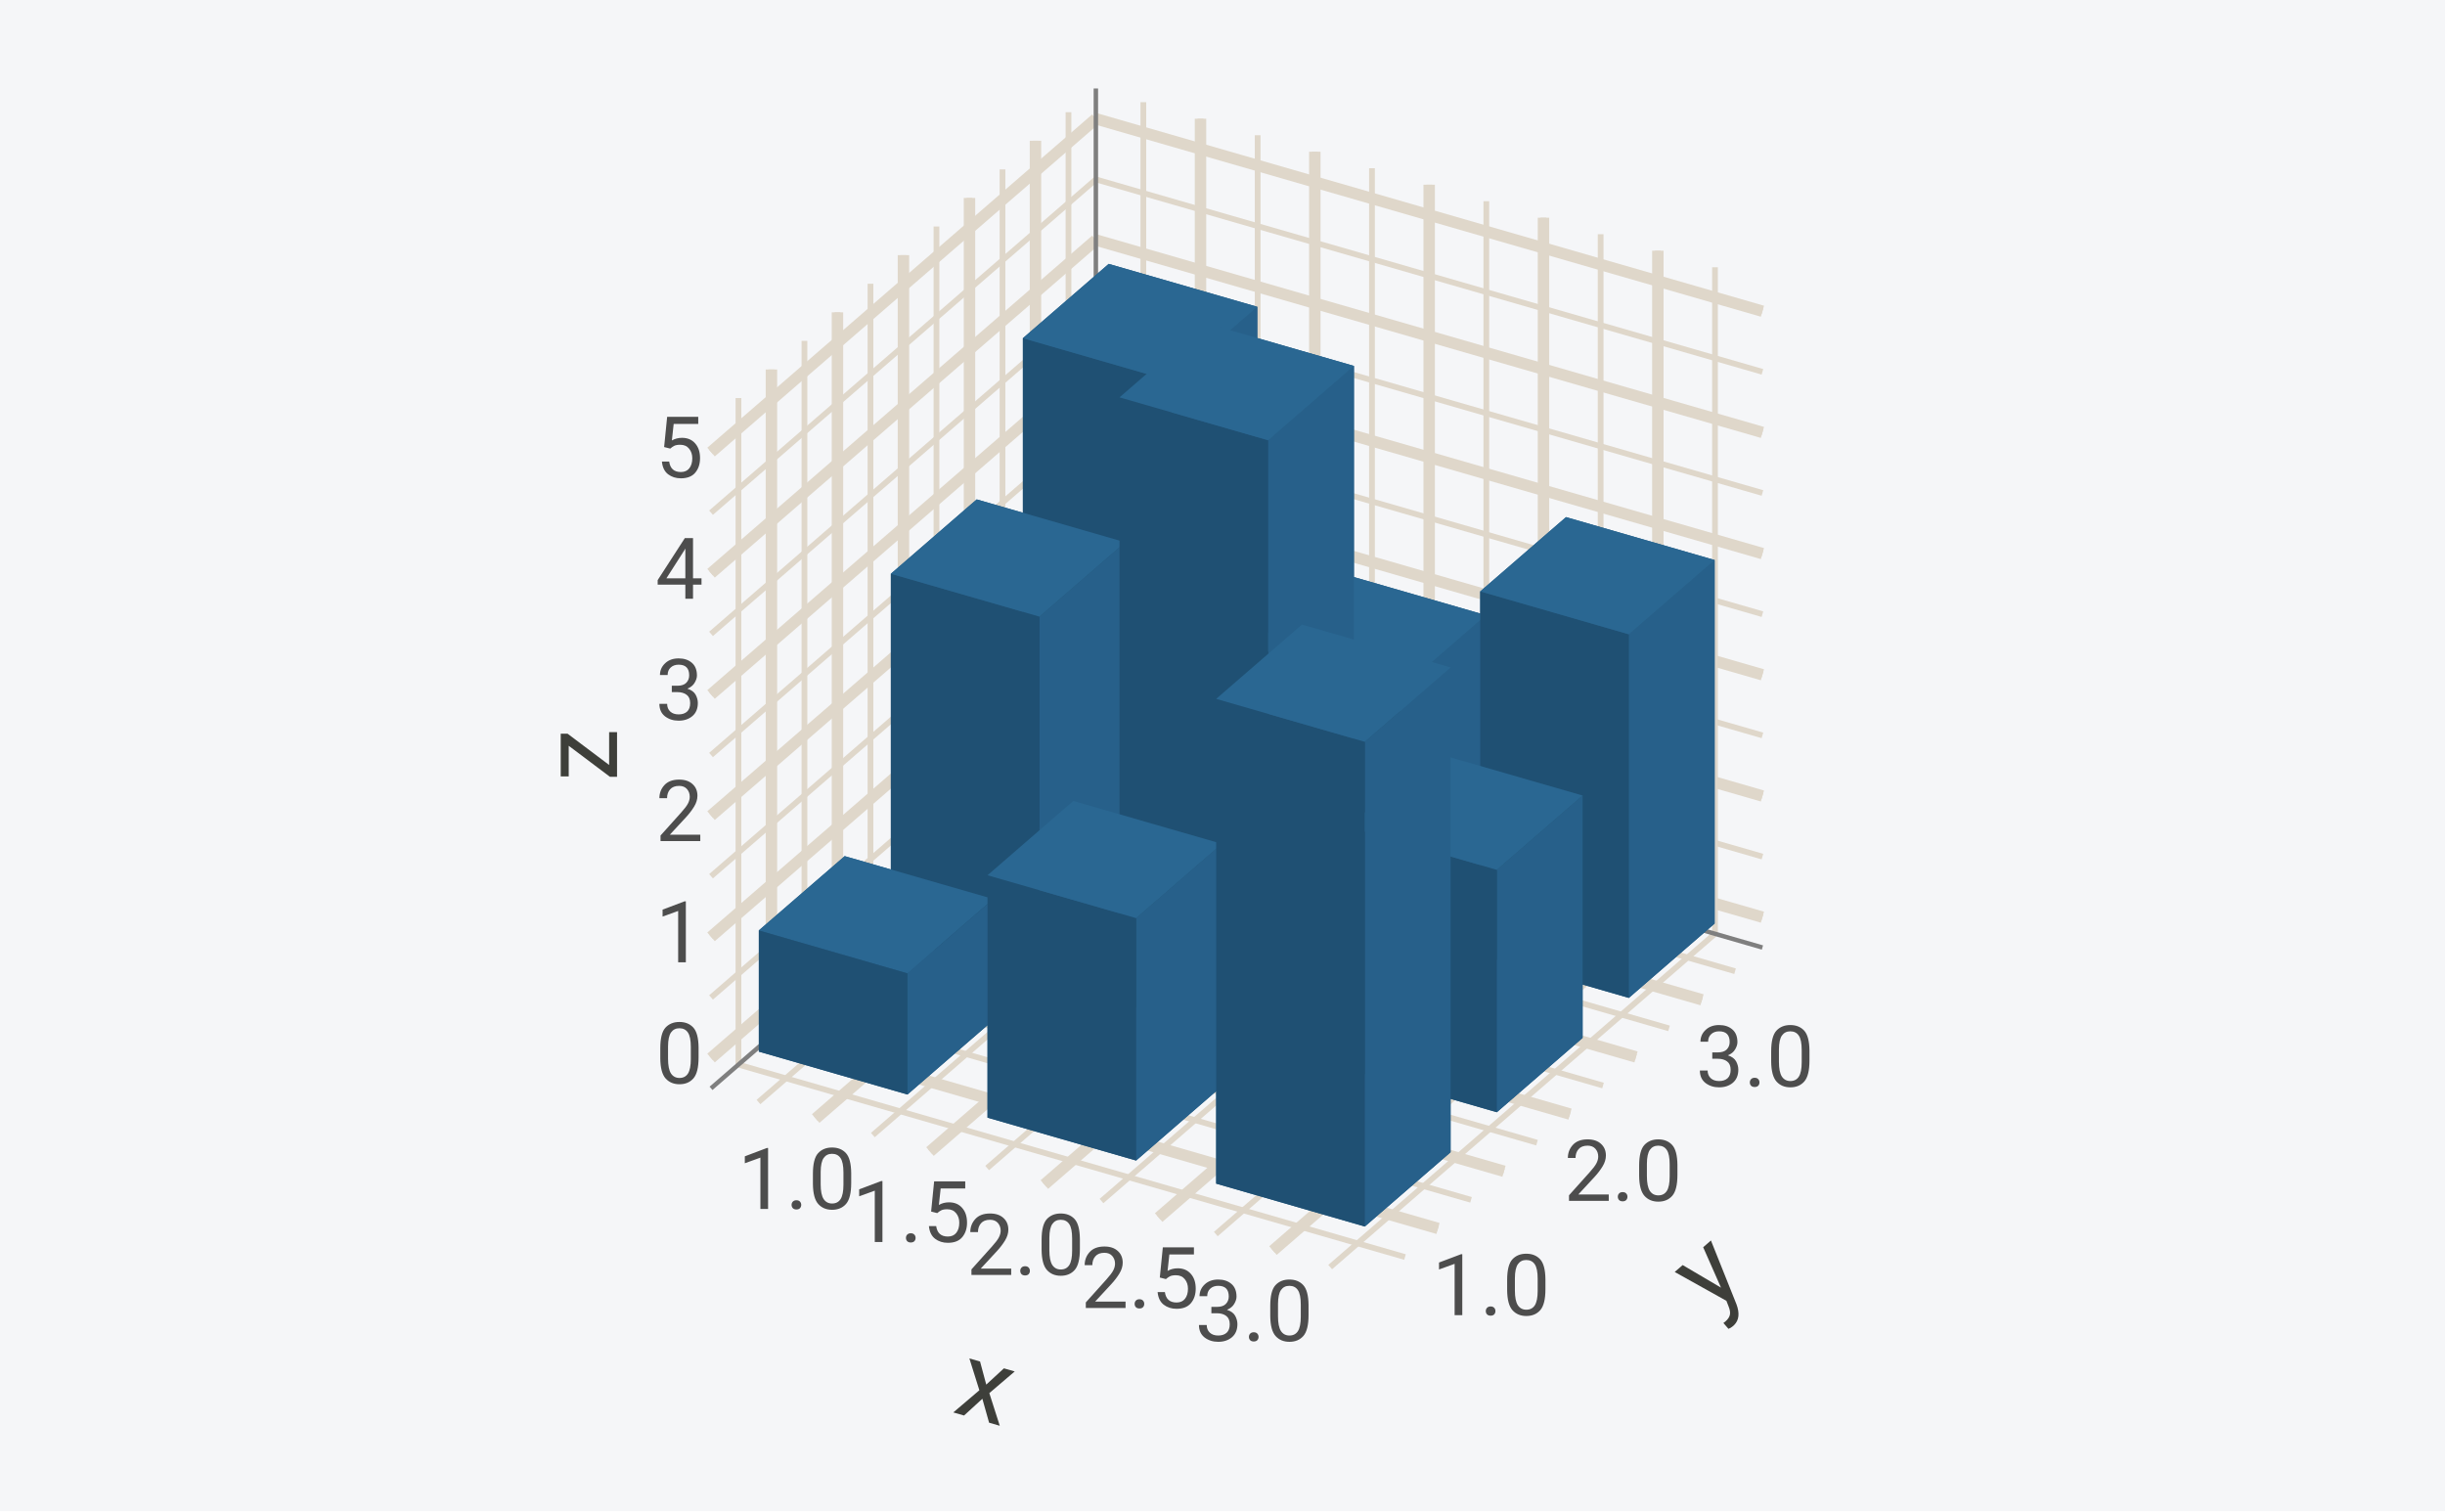
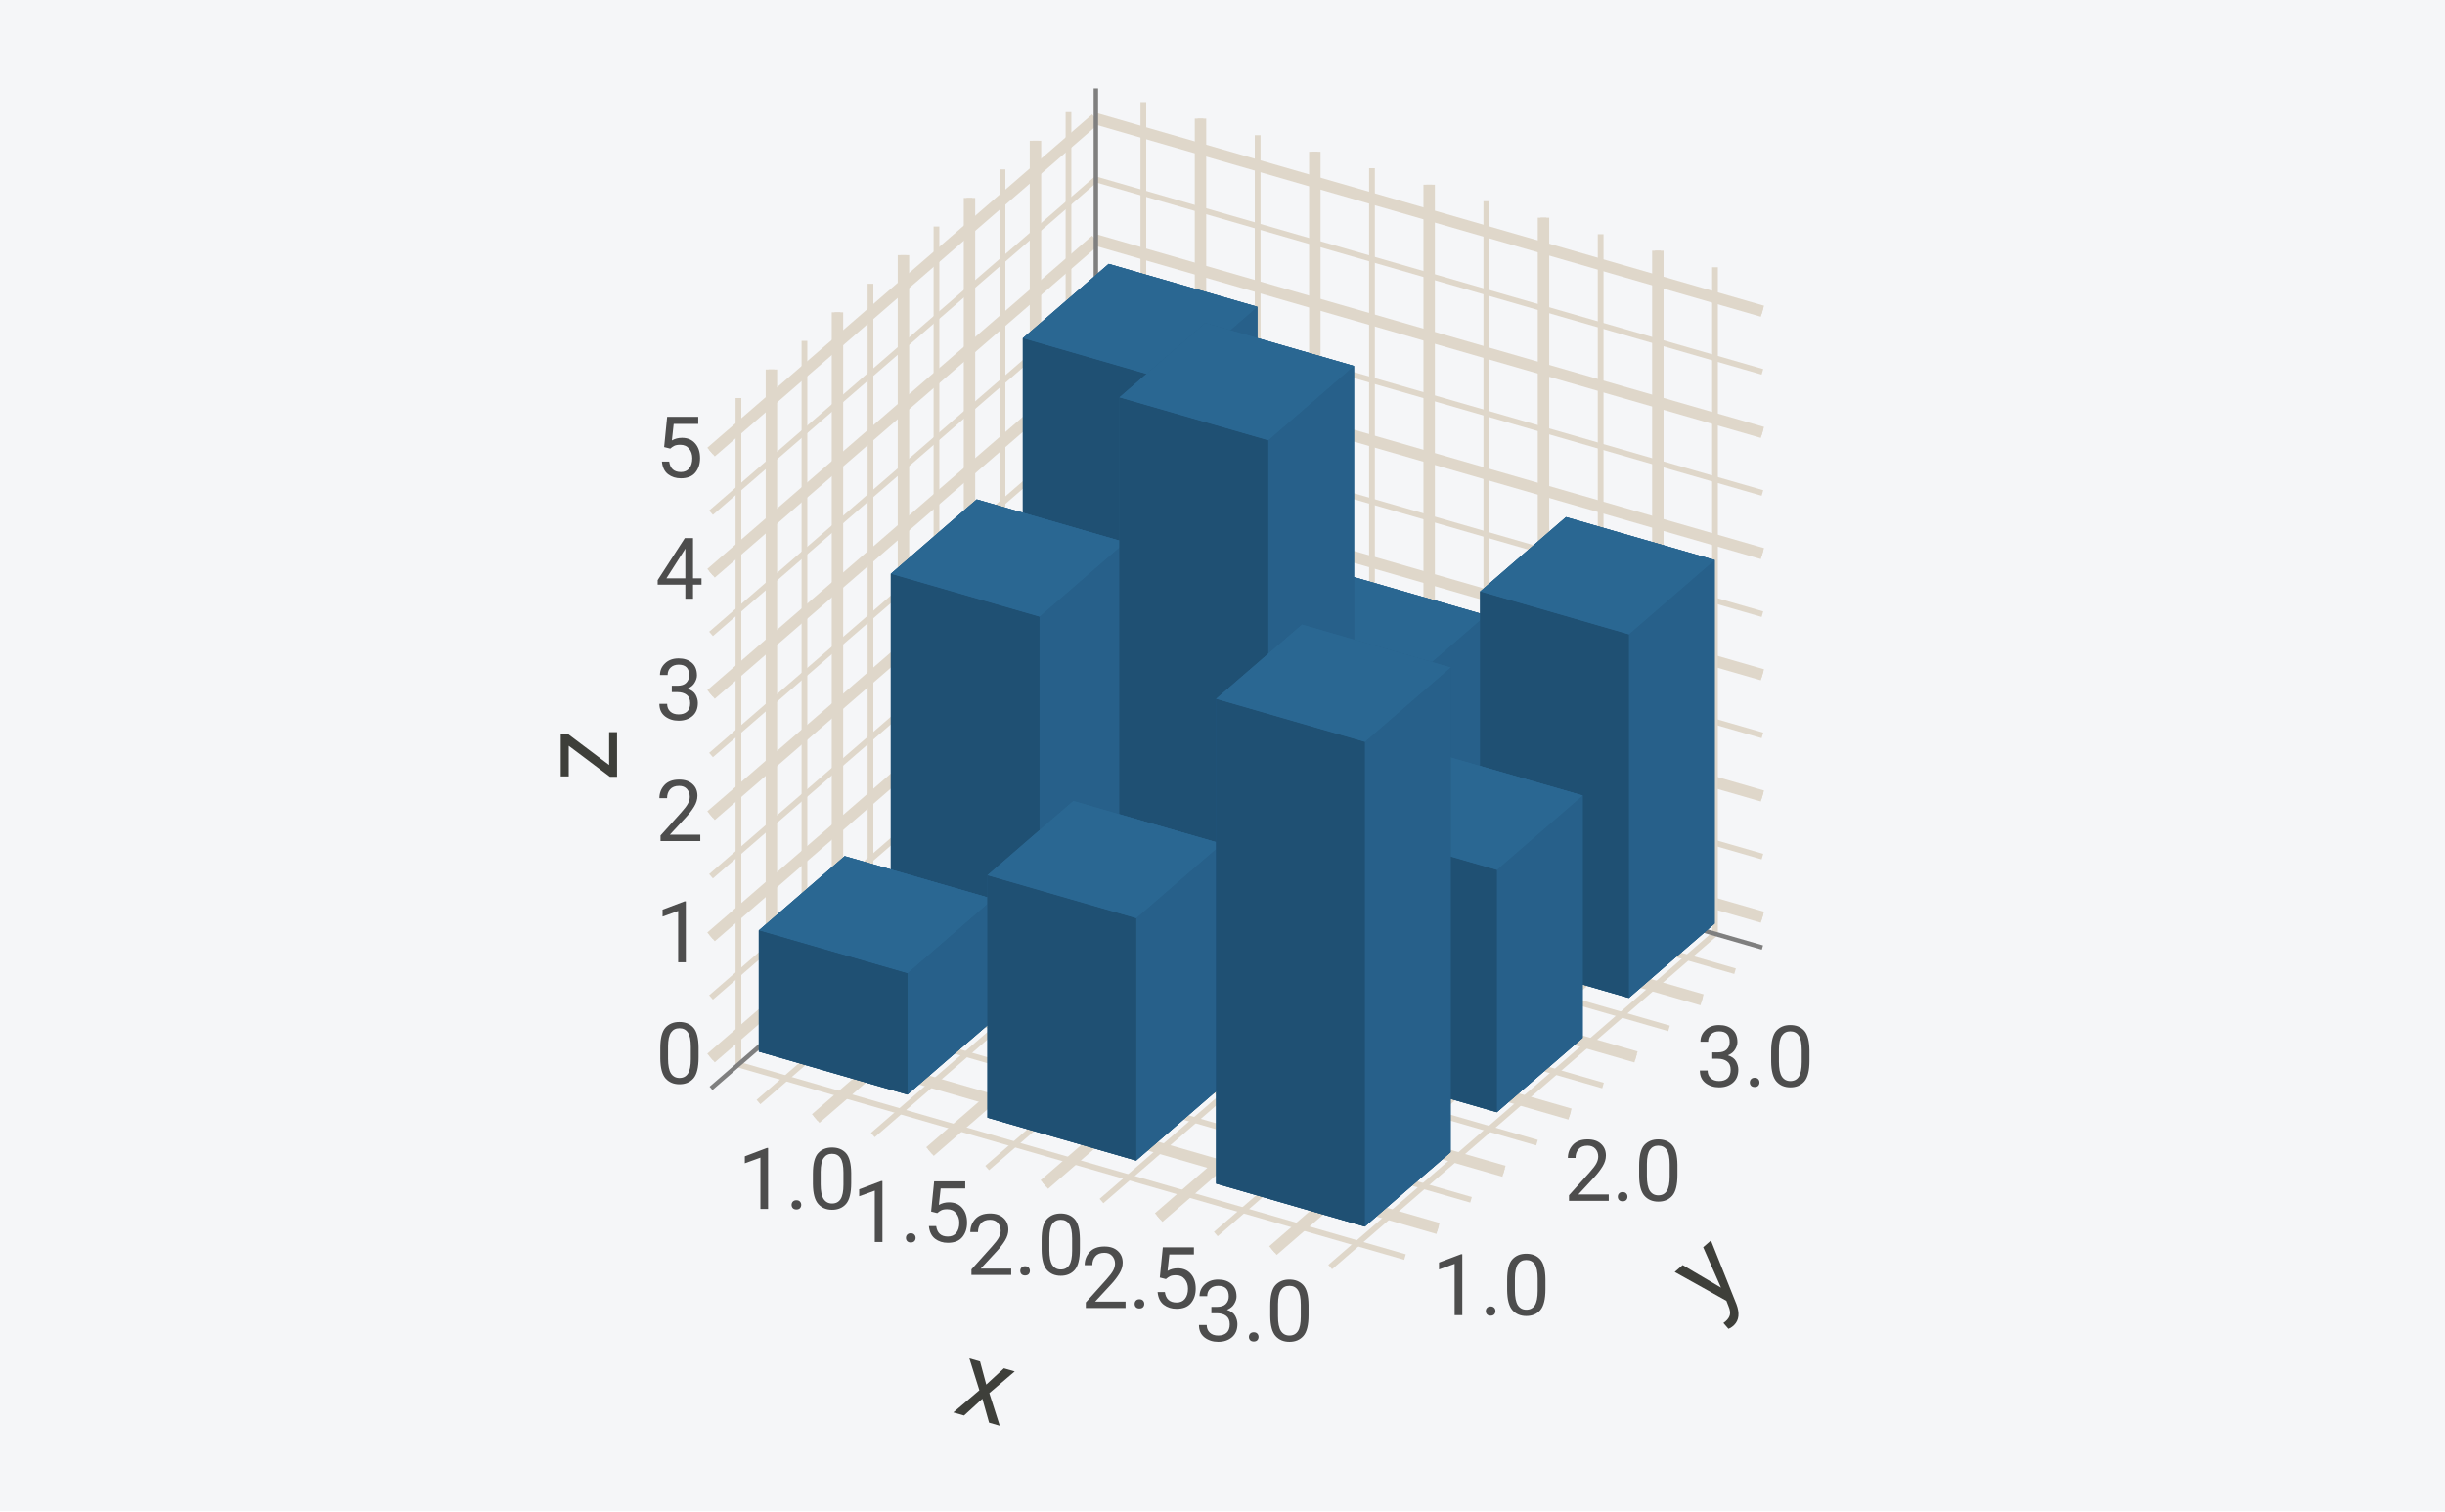
<svg xmlns="http://www.w3.org/2000/svg" width="468.00pt" height="289.25pt" viewBox="0 0 468.00 289.25">
  <g class="svglite">
    <defs>
      <style type="text/css">
    /* theme-aware-processed */
    .svglite line, .svglite polyline, .svglite polygon, .svglite path, .svglite circle {
      fill: none;
      stroke: #3E3F3A;
      stroke-linecap: round;
      stroke-linejoin: round;
      stroke-miterlimit: 10.00;
    }
    .svglite &gt; g &gt; rect {
      fill: none;
      stroke: #3E3F3A;
      stroke-linecap: round;
      stroke-linejoin: round;
      stroke-miterlimit: 10.00;
    }
    .svglite text {
      white-space: pre;
      fill: #3E3F3A;
    }
    .svglite g.glyphgroup path {
      fill: inherit;
      stroke: none;
    }
  </style>
    </defs>
    <rect class="svg-bg" width="100%" height="100%" style="stroke: none; fill: #F5F6F8;" />
    <defs>
      <clipPath id="cpMC4wMHw0NjguMDB8MC4wMHwyODkuMjU=">
        <rect x="0.00" y="0.00" width="468.00" height="289.25" />
      </clipPath>
    </defs>
    <g clip-path="url(#cpMC4wMHw0NjguMDB8MC4wMHwyODkuMjU=)">
</g>
    <defs>
      <clipPath id="cpODkuMzh8Mzc4LjYyfDAuMDB8Mjg5LjI1">
        <rect x="89.38" y="0.00" width="289.25" height="289.25" />
      </clipPath>
    </defs>
    <g clip-path="url(#cpODkuMzh8Mzc4LjYyfDAuMDB8Mjg5LjI1)">
      <rect x="89.38" y="0.00" width="289.25" height="289.25" style="stroke-width: 1.65; stroke: none;" />
    </g>
    <g clip-path="url(#cpMC4wMHw0NjguMDB8MC4wMHwyODkuMjU=)">
      <rect x="97.85" y="8.47" width="272.31" height="272.31" style="stroke-width: 1.65; stroke: none;" />
    </g>
    <defs>
      <clipPath id="cpMTExLjI3fDM2Mi4xOHwxNi40NHwyNDUuNjU=">
        <rect x="111.27" y="16.44" width="250.92" height="229.21" />
      </clipPath>
    </defs>
    <g clip-path="url(#cpMTExLjI3fDM2Mi4xOHwxNi40NHwyNDUuNjU=)">
      <polyline points="141.35,203.78 141.35,76.19 " style="stroke-width: 1.10; stroke: #DFD7CA; stroke-linecap: butt;" />
      <polyline points="147.66,198.30 147.66,70.72 " style="stroke-width: 1.10; stroke: #DFD7CA; stroke-linecap: butt;" />
      <polyline points="153.98,192.83 153.98,65.25 " style="stroke-width: 1.10; stroke: #DFD7CA; stroke-linecap: butt;" />
      <polyline points="160.30,187.36 160.30,59.78 " style="stroke-width: 1.10; stroke: #DFD7CA; stroke-linecap: butt;" />
      <polyline points="166.62,181.89 166.62,54.31 " style="stroke-width: 1.10; stroke: #DFD7CA; stroke-linecap: butt;" />
      <polyline points="172.93,176.42 172.93,48.83 " style="stroke-width: 1.10; stroke: #DFD7CA; stroke-linecap: butt;" />
      <polyline points="179.25,170.95 179.25,43.36 " style="stroke-width: 1.10; stroke: #DFD7CA; stroke-linecap: butt;" />
      <polyline points="185.57,165.48 185.57,37.89 " style="stroke-width: 1.10; stroke: #DFD7CA; stroke-linecap: butt;" />
      <polyline points="191.89,160.01 191.89,32.42 " style="stroke-width: 1.10; stroke: #DFD7CA; stroke-linecap: butt;" />
      <polyline points="198.20,154.54 198.20,26.95 " style="stroke-width: 1.10; stroke: #DFD7CA; stroke-linecap: butt;" />
      <polyline points="204.52,149.07 204.52,21.48 " style="stroke-width: 1.10; stroke: #DFD7CA; stroke-linecap: butt;" />
      <polyline points="147.66,198.30 147.66,70.72 " style="stroke-width: 2.19; stroke: #DFD7CA; stroke-linecap: butt;" />
      <polyline points="160.30,187.36 160.30,59.78 " style="stroke-width: 2.19; stroke: #DFD7CA; stroke-linecap: butt;" />
      <polyline points="172.93,176.42 172.93,48.83 " style="stroke-width: 2.19; stroke: #DFD7CA; stroke-linecap: butt;" />
      <polyline points="185.57,165.48 185.57,37.89 " style="stroke-width: 2.19; stroke: #DFD7CA; stroke-linecap: butt;" />
      <polyline points="198.20,154.54 198.20,26.95 " style="stroke-width: 2.19; stroke: #DFD7CA; stroke-linecap: butt;" />
      <polyline points="136.10,202.52 209.76,138.72 " style="stroke-width: 1.10; stroke: #DFD7CA; stroke-linecap: butt;" />
      <polyline points="136.10,190.92 209.76,127.13 " style="stroke-width: 1.10; stroke: #DFD7CA; stroke-linecap: butt;" />
      <polyline points="136.10,179.32 209.76,115.53 " style="stroke-width: 1.10; stroke: #DFD7CA; stroke-linecap: butt;" />
      <polyline points="136.10,167.72 209.76,103.93 " style="stroke-width: 1.10; stroke: #DFD7CA; stroke-linecap: butt;" />
      <polyline points="136.10,156.12 209.76,92.33 " style="stroke-width: 1.10; stroke: #DFD7CA; stroke-linecap: butt;" />
      <polyline points="136.10,144.52 209.76,80.73 " style="stroke-width: 1.10; stroke: #DFD7CA; stroke-linecap: butt;" />
      <polyline points="136.10,132.93 209.76,69.13 " style="stroke-width: 1.10; stroke: #DFD7CA; stroke-linecap: butt;" />
      <polyline points="136.10,121.33 209.76,57.53 " style="stroke-width: 1.10; stroke: #DFD7CA; stroke-linecap: butt;" />
      <polyline points="136.10,109.73 209.76,45.94 " style="stroke-width: 1.10; stroke: #DFD7CA; stroke-linecap: butt;" />
      <polyline points="136.10,98.13 209.76,34.34 " style="stroke-width: 1.10; stroke: #DFD7CA; stroke-linecap: butt;" />
      <polyline points="136.10,86.53 209.76,22.74 " style="stroke-width: 1.10; stroke: #DFD7CA; stroke-linecap: butt;" />
      <polyline points="136.10,202.52 209.76,138.72 " style="stroke-width: 2.19; stroke: #DFD7CA; stroke-linecap: butt;" />
      <polyline points="136.10,179.32 209.76,115.53 " style="stroke-width: 2.19; stroke: #DFD7CA; stroke-linecap: butt;" />
      <polyline points="136.10,156.12 209.76,92.33 " style="stroke-width: 2.19; stroke: #DFD7CA; stroke-linecap: butt;" />
      <polyline points="136.10,132.93 209.76,69.13 " style="stroke-width: 2.19; stroke: #DFD7CA; stroke-linecap: butt;" />
      <polyline points="136.10,109.73 209.76,45.94 " style="stroke-width: 2.19; stroke: #DFD7CA; stroke-linecap: butt;" />
      <polyline points="136.10,86.53 209.76,22.74 " style="stroke-width: 2.19; stroke: #DFD7CA; stroke-linecap: butt;" />
      <polyline points="218.85,147.15 218.85,19.56 " style="stroke-width: 1.10; stroke: #DFD7CA; stroke-linecap: butt;" />
      <polyline points="229.79,150.30 229.79,22.72 " style="stroke-width: 1.10; stroke: #DFD7CA; stroke-linecap: butt;" />
      <polyline points="240.73,153.46 240.73,25.88 " style="stroke-width: 1.10; stroke: #DFD7CA; stroke-linecap: butt;" />
      <polyline points="251.67,156.62 251.67,29.04 " style="stroke-width: 1.10; stroke: #DFD7CA; stroke-linecap: butt;" />
      <polyline points="262.61,159.78 262.61,32.20 " style="stroke-width: 1.10; stroke: #DFD7CA; stroke-linecap: butt;" />
      <polyline points="273.56,162.94 273.56,35.35 " style="stroke-width: 1.10; stroke: #DFD7CA; stroke-linecap: butt;" />
      <polyline points="284.50,166.10 284.50,38.51 " style="stroke-width: 1.10; stroke: #DFD7CA; stroke-linecap: butt;" />
      <polyline points="295.44,169.26 295.44,41.67 " style="stroke-width: 1.10; stroke: #DFD7CA; stroke-linecap: butt;" />
      <polyline points="306.38,172.42 306.38,44.83 " style="stroke-width: 1.10; stroke: #DFD7CA; stroke-linecap: butt;" />
      <polyline points="317.33,175.57 317.33,47.99 " style="stroke-width: 1.10; stroke: #DFD7CA; stroke-linecap: butt;" />
      <polyline points="328.27,178.73 328.27,51.15 " style="stroke-width: 1.10; stroke: #DFD7CA; stroke-linecap: butt;" />
      <polyline points="229.79,150.30 229.79,22.72 " style="stroke-width: 2.19; stroke: #DFD7CA; stroke-linecap: butt;" />
      <polyline points="251.67,156.62 251.67,29.04 " style="stroke-width: 2.19; stroke: #DFD7CA; stroke-linecap: butt;" />
      <polyline points="273.56,162.94 273.56,35.35 " style="stroke-width: 2.19; stroke: #DFD7CA; stroke-linecap: butt;" />
      <polyline points="295.44,169.26 295.44,41.67 " style="stroke-width: 2.19; stroke: #DFD7CA; stroke-linecap: butt;" />
      <polyline points="317.33,175.57 317.33,47.99 " style="stroke-width: 2.19; stroke: #DFD7CA; stroke-linecap: butt;" />
      <polyline points="209.76,138.72 337.35,175.56 " style="stroke-width: 1.10; stroke: #DFD7CA; stroke-linecap: butt;" />
      <polyline points="209.76,127.13 337.35,163.96 " style="stroke-width: 1.10; stroke: #DFD7CA; stroke-linecap: butt;" />
      <polyline points="209.76,115.53 337.35,152.36 " style="stroke-width: 1.10; stroke: #DFD7CA; stroke-linecap: butt;" />
      <polyline points="209.76,103.93 337.35,140.76 " style="stroke-width: 1.10; stroke: #DFD7CA; stroke-linecap: butt;" />
      <polyline points="209.76,92.33 337.35,129.16 " style="stroke-width: 1.10; stroke: #DFD7CA; stroke-linecap: butt;" />
      <polyline points="209.76,80.73 337.35,117.56 " style="stroke-width: 1.10; stroke: #DFD7CA; stroke-linecap: butt;" />
      <polyline points="209.76,69.13 337.35,105.96 " style="stroke-width: 1.10; stroke: #DFD7CA; stroke-linecap: butt;" />
      <polyline points="209.76,57.53 337.35,94.36 " style="stroke-width: 1.10; stroke: #DFD7CA; stroke-linecap: butt;" />
      <polyline points="209.76,45.94 337.35,82.77 " style="stroke-width: 1.10; stroke: #DFD7CA; stroke-linecap: butt;" />
      <polyline points="209.76,34.34 337.35,71.17 " style="stroke-width: 1.10; stroke: #DFD7CA; stroke-linecap: butt;" />
      <polyline points="209.76,22.74 337.35,59.57 " style="stroke-width: 1.10; stroke: #DFD7CA; stroke-linecap: butt;" />
      <polyline points="209.76,138.72 337.35,175.56 " style="stroke-width: 2.19; stroke: #DFD7CA; stroke-linecap: butt;" />
      <polyline points="209.76,115.53 337.35,152.36 " style="stroke-width: 2.19; stroke: #DFD7CA; stroke-linecap: butt;" />
      <polyline points="209.76,92.33 337.35,129.16 " style="stroke-width: 2.19; stroke: #DFD7CA; stroke-linecap: butt;" />
      <polyline points="209.76,69.13 337.35,105.96 " style="stroke-width: 2.19; stroke: #DFD7CA; stroke-linecap: butt;" />
      <polyline points="209.76,45.94 337.35,82.77 " style="stroke-width: 2.19; stroke: #DFD7CA; stroke-linecap: butt;" />
      <polyline points="209.76,22.74 337.35,59.57 " style="stroke-width: 2.19; stroke: #DFD7CA; stroke-linecap: butt;" />
      <polyline points="145.18,210.94 218.85,147.15 " style="stroke-width: 1.10; stroke: #DFD7CA; stroke-linecap: butt;" />
      <polyline points="156.13,214.10 229.79,150.30 " style="stroke-width: 1.10; stroke: #DFD7CA; stroke-linecap: butt;" />
      <polyline points="167.07,217.26 240.73,153.46 " style="stroke-width: 1.10; stroke: #DFD7CA; stroke-linecap: butt;" />
      <polyline points="178.01,220.42 251.67,156.62 " style="stroke-width: 1.10; stroke: #DFD7CA; stroke-linecap: butt;" />
      <polyline points="188.95,223.57 262.61,159.78 " style="stroke-width: 1.10; stroke: #DFD7CA; stroke-linecap: butt;" />
      <polyline points="199.90,226.73 273.56,162.94 " style="stroke-width: 1.10; stroke: #DFD7CA; stroke-linecap: butt;" />
      <polyline points="210.84,229.89 284.50,166.10 " style="stroke-width: 1.10; stroke: #DFD7CA; stroke-linecap: butt;" />
      <polyline points="221.78,233.05 295.44,169.26 " style="stroke-width: 1.10; stroke: #DFD7CA; stroke-linecap: butt;" />
      <polyline points="232.72,236.21 306.38,172.42 " style="stroke-width: 1.10; stroke: #DFD7CA; stroke-linecap: butt;" />
      <polyline points="243.66,239.37 317.33,175.57 " style="stroke-width: 1.10; stroke: #DFD7CA; stroke-linecap: butt;" />
      <polyline points="254.61,242.53 328.27,178.73 " style="stroke-width: 1.10; stroke: #DFD7CA; stroke-linecap: butt;" />
      <polyline points="156.13,214.10 229.79,150.30 " style="stroke-width: 2.19; stroke: #DFD7CA; stroke-linecap: butt;" />
      <polyline points="178.01,220.42 251.67,156.62 " style="stroke-width: 2.19; stroke: #DFD7CA; stroke-linecap: butt;" />
      <polyline points="199.90,226.73 273.56,162.94 " style="stroke-width: 2.19; stroke: #DFD7CA; stroke-linecap: butt;" />
      <polyline points="221.78,233.05 295.44,169.26 " style="stroke-width: 2.19; stroke: #DFD7CA; stroke-linecap: butt;" />
      <polyline points="243.66,239.37 317.33,175.57 " style="stroke-width: 2.19; stroke: #DFD7CA; stroke-linecap: butt;" />
      <polyline points="141.35,203.78 268.93,240.61 " style="stroke-width: 1.10; stroke: #DFD7CA; stroke-linecap: butt;" />
      <polyline points="147.66,198.30 275.25,235.14 " style="stroke-width: 1.10; stroke: #DFD7CA; stroke-linecap: butt;" />
      <polyline points="153.98,192.83 281.57,229.66 " style="stroke-width: 1.10; stroke: #DFD7CA; stroke-linecap: butt;" />
      <polyline points="160.30,187.36 287.88,224.19 " style="stroke-width: 1.10; stroke: #DFD7CA; stroke-linecap: butt;" />
      <polyline points="166.62,181.89 294.20,218.72 " style="stroke-width: 1.10; stroke: #DFD7CA; stroke-linecap: butt;" />
      <polyline points="172.93,176.42 300.52,213.25 " style="stroke-width: 1.10; stroke: #DFD7CA; stroke-linecap: butt;" />
      <polyline points="179.25,170.95 306.84,207.78 " style="stroke-width: 1.10; stroke: #DFD7CA; stroke-linecap: butt;" />
      <polyline points="185.57,165.48 313.15,202.31 " style="stroke-width: 1.10; stroke: #DFD7CA; stroke-linecap: butt;" />
      <polyline points="191.89,160.01 319.47,196.84 " style="stroke-width: 1.10; stroke: #DFD7CA; stroke-linecap: butt;" />
      <polyline points="198.20,154.54 325.79,191.37 " style="stroke-width: 1.10; stroke: #DFD7CA; stroke-linecap: butt;" />
      <polyline points="204.52,149.07 332.11,185.90 " style="stroke-width: 1.10; stroke: #DFD7CA; stroke-linecap: butt;" />
      <polyline points="147.66,198.30 275.25,235.14 " style="stroke-width: 2.19; stroke: #DFD7CA; stroke-linecap: butt;" />
      <polyline points="160.30,187.36 287.88,224.19 " style="stroke-width: 2.19; stroke: #DFD7CA; stroke-linecap: butt;" />
      <polyline points="172.93,176.42 300.52,213.25 " style="stroke-width: 2.19; stroke: #DFD7CA; stroke-linecap: butt;" />
      <polyline points="185.57,165.48 313.15,202.31 " style="stroke-width: 2.19; stroke: #DFD7CA; stroke-linecap: butt;" />
      <polyline points="198.20,154.54 325.79,191.37 " style="stroke-width: 2.19; stroke: #DFD7CA; stroke-linecap: butt;" />
      <polyline points="209.76,144.52 337.35,181.36 " style="stroke-width: 0.85; stroke: #7F7F7F; stroke-linecap: butt;" />
      <polyline points="136.10,208.32 209.76,144.52 " style="stroke-width: 0.85; stroke: #7F7F7F; stroke-linecap: butt;" />
      <polyline points="209.76,144.52 209.76,16.94 " style="stroke-width: 0.85; stroke: #7F7F7F; stroke-linecap: butt;" />
-       <path d="M 224.24 165.74 L 240.66 151.51 L 240.66 58.72 L 224.24 72.95 ZM 195.79 157.52 L 224.24 165.74 L 224.24 72.95 L 195.79 64.73 ZM 195.79 64.73 L 224.24 72.95 L 240.66 58.72 L 212.22 50.51 ZM 268.01 178.37 L 284.43 164.15 L 284.43 117.75 L 268.01 131.98 ZM 239.56 170.16 L 268.01 178.37 L 268.01 131.98 L 239.56 123.76 ZM 239.56 123.76 L 268.01 131.98 L 284.43 117.75 L 255.98 109.54 ZM 198.97 187.62 L 215.39 173.40 L 215.39 103.80 L 198.97 118.03 ZM 170.52 179.41 L 198.97 187.62 L 198.97 118.03 L 170.52 109.82 ZM 170.52 109.82 L 198.97 118.03 L 215.39 103.80 L 186.95 95.59 ZM 311.78 191.01 L 328.20 176.78 L 328.20 107.19 L 311.78 121.41 ZM 283.33 182.79 L 311.78 191.01 L 311.78 121.41 L 283.33 113.20 ZM 283.33 113.20 L 311.78 121.41 L 328.20 107.19 L 299.75 98.98 ZM 145.25 178.09 L 173.70 186.31 L 190.12 172.08 L 161.68 163.87 ZM 173.70 209.50 L 190.12 195.28 L 190.12 172.08 L 173.70 186.31 ZM 145.25 201.29 L 173.70 209.50 L 173.70 186.31 L 145.25 178.09 ZM 242.74 200.26 L 259.16 186.03 L 259.16 70.04 L 242.74 84.27 ZM 214.29 192.04 L 242.74 200.26 L 242.74 84.27 L 214.29 76.06 ZM 214.29 76.06 L 242.74 84.27 L 259.16 70.04 L 230.71 61.83 ZM 286.51 212.89 L 302.93 198.67 L 302.93 152.27 L 286.51 166.50 ZM 258.06 204.68 L 286.51 212.89 L 286.51 166.50 L 258.06 158.28 ZM 258.06 158.28 L 286.51 166.50 L 302.93 152.27 L 274.48 144.06 ZM 217.47 222.14 L 233.89 207.91 L 233.89 161.52 L 217.47 175.74 ZM 189.02 213.93 L 217.47 222.14 L 217.47 175.74 L 189.02 167.53 ZM 189.02 167.53 L 217.47 175.74 L 233.89 161.52 L 205.44 153.31 ZM 261.24 234.77 L 277.66 220.55 L 277.66 127.76 L 261.24 141.99 ZM 232.79 226.56 L 261.24 234.77 L 261.24 141.99 L 232.79 133.77 ZM 232.79 133.77 L 261.24 141.99 L 277.66 127.76 L 249.21 119.55 Z" style="fill-rule: nonzero; fill: #255D85; stroke-width: 0.75; stroke: none;" />
+       <path d="M 224.24 165.74 L 240.66 151.51 L 240.66 58.72 L 224.24 72.95 ZM 195.79 157.52 L 224.24 165.74 L 224.24 72.95 L 195.79 64.73 ZM 195.79 64.73 L 224.24 72.95 L 240.66 58.72 L 212.22 50.51 Z" style="fill-rule: nonzero; fill: #255D85; stroke-width: 0.75; stroke: none;" />
+       <path d="M 224.24 165.74 L 240.66 151.51 L 240.66 58.72 L 224.24 72.95 Z" style="fill-rule: nonzero; fill: #27608A; stroke-width: 0.75; stroke: none;" />
+       <path d="M 195.79 157.52 L 224.24 165.74 L 224.24 72.95 L 195.79 64.73 Z" style="fill-rule: nonzero; fill: #1F5073; stroke-width: 0.75; stroke: none;" />
+       <path d="M 195.79 64.73 L 224.24 72.95 L 240.66 58.72 L 212.22 50.51 Z" style="fill-rule: nonzero; fill: #2A6792; stroke-width: 0.75; stroke: none;" />
      <polygon points="224.24,165.74 240.66,151.51 240.66,58.72 224.24,72.95 " style="stroke-width: 0.64; stroke: none; fill: #27608A;" />
      <polygon points="195.79,157.52 224.24,165.74 224.24,72.95 195.79,64.73 " style="stroke-width: 0.64; stroke: none; fill: #1F5073;" />
      <polygon points="195.79,64.73 224.24,72.95 240.66,58.72 212.22,50.51 " style="stroke-width: 0.64; stroke: none; fill: #2A6792;" />
+       <path d="M 268.01 178.37 L 284.43 164.15 L 284.43 117.75 L 268.01 131.98 ZM 239.56 170.16 L 268.01 178.37 L 268.01 131.98 L 239.56 123.76 ZM 239.56 123.76 L 268.01 131.98 L 284.43 117.75 L 255.98 109.54 Z" style="fill-rule: nonzero; fill: #255D85; stroke-width: 0.75; stroke: none;" />
+       <path d="M 268.01 178.37 L 284.43 164.15 L 284.43 117.75 L 268.01 131.98 Z" style="fill-rule: nonzero; fill: #27608A; stroke-width: 0.75; stroke: none;" />
+       <path d="M 239.56 170.16 L 268.01 178.37 L 268.01 131.98 L 239.56 123.76 Z" style="fill-rule: nonzero; fill: #1F5073; stroke-width: 0.75; stroke: none;" />
+       <path d="M 239.56 123.76 L 268.01 131.98 L 284.43 117.75 L 255.98 109.54 Z" style="fill-rule: nonzero; fill: #2A6792; stroke-width: 0.75; stroke: none;" />
      <polygon points="268.01,178.37 284.43,164.15 284.43,117.75 268.01,131.98 " style="stroke-width: 0.64; stroke: none; fill: #27608A;" />
      <polygon points="239.56,170.16 268.01,178.37 268.01,131.98 239.56,123.76 " style="stroke-width: 0.64; stroke: none; fill: #1F5073;" />
      <polygon points="239.56,123.76 268.01,131.98 284.43,117.75 255.98,109.54 " style="stroke-width: 0.64; stroke: none; fill: #2A6792;" />
+       <path d="M 198.97 187.62 L 215.39 173.40 L 215.39 103.80 L 198.97 118.03 ZM 170.52 179.41 L 198.97 187.62 L 198.97 118.03 L 170.52 109.82 ZM 170.52 109.82 L 198.97 118.03 L 215.39 103.80 L 186.95 95.59 Z" style="fill-rule: nonzero; fill: #255D85; stroke-width: 0.75; stroke: none;" />
+       <path d="M 198.97 187.62 L 215.39 173.40 L 215.39 103.80 L 198.97 118.03 Z" style="fill-rule: nonzero; fill: #27608A; stroke-width: 0.75; stroke: none;" />
+       <path d="M 170.52 179.41 L 198.97 187.62 L 198.97 118.03 L 170.52 109.82 Z" style="fill-rule: nonzero; fill: #1F5073; stroke-width: 0.75; stroke: none;" />
+       <path d="M 170.52 109.82 L 198.97 118.03 L 215.39 103.80 L 186.95 95.59 Z" style="fill-rule: nonzero; fill: #2A6792; stroke-width: 0.75; stroke: none;" />
      <polygon points="198.97,187.62 215.39,173.40 215.39,103.80 198.97,118.03 " style="stroke-width: 0.64; stroke: none; fill: #27608A;" />
      <polygon points="170.52,179.41 198.97,187.62 198.97,118.03 170.52,109.82 " style="stroke-width: 0.64; stroke: none; fill: #1F5073;" />
      <polygon points="170.52,109.82 198.97,118.03 215.39,103.80 186.95,95.59 " style="stroke-width: 0.64; stroke: none; fill: #2A6792;" />
+       <path d="M 311.78 191.01 L 328.20 176.78 L 328.20 107.19 L 311.78 121.41 ZM 283.33 182.79 L 311.78 191.01 L 311.78 121.41 L 283.33 113.20 ZM 283.33 113.20 L 311.78 121.41 L 328.20 107.19 L 299.75 98.98 Z" style="fill-rule: nonzero; fill: #255D85; stroke-width: 0.75; stroke: none;" />
+       <path d="M 311.78 191.01 L 328.20 176.78 L 328.20 107.19 L 311.78 121.41 Z" style="fill-rule: nonzero; fill: #27608A; stroke-width: 0.75; stroke: none;" />
+       <path d="M 283.33 182.79 L 311.78 191.01 L 311.78 121.41 L 283.33 113.20 Z" style="fill-rule: nonzero; fill: #1F5073; stroke-width: 0.75; stroke: none;" />
+       <path d="M 283.33 113.20 L 311.78 121.41 L 328.20 107.19 L 299.75 98.98 Z" style="fill-rule: nonzero; fill: #2A6792; stroke-width: 0.75; stroke: none;" />
      <polygon points="311.78,191.01 328.20,176.78 328.20,107.19 311.78,121.41 " style="stroke-width: 0.64; stroke: none; fill: #27608A;" />
      <polygon points="283.33,182.79 311.78,191.01 311.78,121.41 283.33,113.20 " style="stroke-width: 0.64; stroke: none; fill: #1F5073;" />
      <polygon points="283.33,113.20 311.78,121.41 328.20,107.19 299.75,98.98 " style="stroke-width: 0.64; stroke: none; fill: #2A6792;" />
+       <path d="M 145.25 178.09 L 173.70 186.31 L 190.12 172.08 L 161.68 163.87 ZM 173.70 209.50 L 190.12 195.28 L 190.12 172.08 L 173.70 186.31 ZM 145.25 201.29 L 173.70 209.50 L 173.70 186.31 L 145.25 178.09 Z" style="fill-rule: nonzero; fill: #255D85; stroke-width: 0.75; stroke: none;" />
+       <path d="M 145.25 178.09 L 173.70 186.31 L 190.12 172.08 L 161.68 163.87 Z" style="fill-rule: nonzero; fill: #2A6792; stroke-width: 0.75; stroke: none;" />
+       <path d="M 173.70 209.50 L 190.12 195.28 L 190.12 172.08 L 173.70 186.31 Z" style="fill-rule: nonzero; fill: #27608A; stroke-width: 0.75; stroke: none;" />
+       <path d="M 145.25 201.29 L 173.70 209.50 L 173.70 186.31 L 145.25 178.09 Z" style="fill-rule: nonzero; fill: #1F5073; stroke-width: 0.75; stroke: none;" />
      <polygon points="145.25,178.09 173.70,186.31 190.12,172.08 161.68,163.87 " style="stroke-width: 0.64; stroke: none; fill: #2A6792;" />
      <polygon points="173.70,209.50 190.12,195.28 190.12,172.08 173.70,186.31 " style="stroke-width: 0.64; stroke: none; fill: #27608A;" />
      <polygon points="145.25,201.29 173.70,209.50 173.70,186.31 145.25,178.09 " style="stroke-width: 0.64; stroke: none; fill: #1F5073;" />
+       <path d="M 242.74 200.26 L 259.16 186.03 L 259.16 70.04 L 242.74 84.27 ZM 214.29 192.04 L 242.74 200.26 L 242.74 84.27 L 214.29 76.06 ZM 214.29 76.06 L 242.74 84.27 L 259.16 70.04 L 230.71 61.83 Z" style="fill-rule: nonzero; fill: #255D85; stroke-width: 0.75; stroke: none;" />
+       <path d="M 242.74 200.26 L 259.16 186.03 L 259.16 70.04 L 242.74 84.27 Z" style="fill-rule: nonzero; fill: #27608A; stroke-width: 0.75; stroke: none;" />
+       <path d="M 214.29 192.04 L 242.74 200.26 L 242.74 84.27 L 214.29 76.06 Z" style="fill-rule: nonzero; fill: #1F5073; stroke-width: 0.75; stroke: none;" />
+       <path d="M 214.29 76.06 L 242.74 84.27 L 259.16 70.04 L 230.71 61.83 Z" style="fill-rule: nonzero; fill: #2A6792; stroke-width: 0.75; stroke: none;" />
      <polygon points="242.74,200.26 259.16,186.03 259.16,70.04 242.74,84.27 " style="stroke-width: 0.64; stroke: none; fill: #27608A;" />
      <polygon points="214.29,192.04 242.74,200.26 242.74,84.27 214.29,76.06 " style="stroke-width: 0.64; stroke: none; fill: #1F5073;" />
      <polygon points="214.29,76.06 242.74,84.27 259.16,70.04 230.71,61.83 " style="stroke-width: 0.64; stroke: none; fill: #2A6792;" />
+       <path d="M 286.51 212.89 L 302.93 198.67 L 302.93 152.27 L 286.51 166.50 ZM 258.06 204.68 L 286.51 212.89 L 286.51 166.50 L 258.06 158.28 ZM 258.06 158.28 L 286.51 166.50 L 302.93 152.27 L 274.48 144.06 Z" style="fill-rule: nonzero; fill: #255D85; stroke-width: 0.75; stroke: none;" />
+       <path d="M 286.51 212.89 L 302.93 198.67 L 302.93 152.27 L 286.51 166.50 Z" style="fill-rule: nonzero; fill: #27608A; stroke-width: 0.75; stroke: none;" />
+       <path d="M 258.06 204.68 L 286.51 212.89 L 286.51 166.50 L 258.06 158.28 Z" style="fill-rule: nonzero; fill: #1F5073; stroke-width: 0.75; stroke: none;" />
+       <path d="M 258.06 158.28 L 286.51 166.50 L 302.93 152.27 L 274.48 144.06 Z" style="fill-rule: nonzero; fill: #2A6792; stroke-width: 0.75; stroke: none;" />
      <polygon points="286.51,212.89 302.93,198.67 302.93,152.27 286.51,166.50 " style="stroke-width: 0.64; stroke: none; fill: #27608A;" />
      <polygon points="258.06,204.68 286.51,212.89 286.51,166.50 258.06,158.28 " style="stroke-width: 0.64; stroke: none; fill: #1F5073;" />
      <polygon points="258.06,158.28 286.51,166.50 302.93,152.27 274.48,144.06 " style="stroke-width: 0.64; stroke: none; fill: #2A6792;" />
+       <path d="M 217.47 222.14 L 233.89 207.91 L 233.89 161.52 L 217.47 175.74 ZM 189.02 213.93 L 217.47 222.14 L 217.47 175.74 L 189.02 167.53 ZM 189.02 167.53 L 217.47 175.74 L 233.89 161.52 L 205.44 153.31 Z" style="fill-rule: nonzero; fill: #255D85; stroke-width: 0.75; stroke: none;" />
+       <path d="M 217.47 222.14 L 233.89 207.91 L 233.89 161.52 L 217.47 175.74 Z" style="fill-rule: nonzero; fill: #27608A; stroke-width: 0.75; stroke: none;" />
+       <path d="M 189.02 213.93 L 217.47 222.14 L 217.47 175.74 L 189.02 167.53 Z" style="fill-rule: nonzero; fill: #1F5073; stroke-width: 0.75; stroke: none;" />
+       <path d="M 189.02 167.53 L 217.47 175.74 L 233.89 161.52 L 205.44 153.31 Z" style="fill-rule: nonzero; fill: #2A6792; stroke-width: 0.75; stroke: none;" />
      <polygon points="217.47,222.14 233.89,207.91 233.89,161.52 217.47,175.74 " style="stroke-width: 0.64; stroke: none; fill: #27608A;" />
      <polygon points="189.02,213.93 217.47,222.14 217.47,175.74 189.02,167.53 " style="stroke-width: 0.64; stroke: none; fill: #1F5073;" />
      <polygon points="189.02,167.53 217.47,175.74 233.89,161.52 205.44,153.31 " style="stroke-width: 0.64; stroke: none; fill: #2A6792;" />
+       <path d="M 261.24 234.77 L 277.66 220.55 L 277.66 127.76 L 261.24 141.99 ZM 232.79 226.56 L 261.24 234.77 L 261.24 141.99 L 232.79 133.77 ZM 232.79 133.77 L 261.24 141.99 L 277.66 127.76 L 249.21 119.55 Z" style="fill-rule: nonzero; fill: #255D85; stroke-width: 0.75; stroke: none;" />
+       <path d="M 261.24 234.77 L 277.66 220.55 L 277.66 127.76 L 261.24 141.99 Z" style="fill-rule: nonzero; fill: #27608A; stroke-width: 0.75; stroke: none;" />
+       <path d="M 232.79 226.56 L 261.24 234.77 L 261.24 141.99 L 232.79 133.77 Z" style="fill-rule: nonzero; fill: #1F5073; stroke-width: 0.75; stroke: none;" />
+       <path d="M 232.79 133.77 L 261.24 141.99 L 277.66 127.76 L 249.21 119.55 Z" style="fill-rule: nonzero; fill: #2A6792; stroke-width: 0.75; stroke: none;" />
      <polygon points="261.24,234.77 277.66,220.55 277.66,127.76 261.24,141.99 " style="stroke-width: 0.64; stroke: none; fill: #27608A;" />
      <polygon points="232.79,226.56 261.24,234.77 261.24,141.99 232.79,133.77 " style="stroke-width: 0.64; stroke: none; fill: #1F5073;" />
      <polygon points="232.79,133.77 261.24,141.99 277.66,127.76 249.21,119.55 " style="stroke-width: 0.64; stroke: none; fill: #2A6792;" />
    </g>
    <g clip-path="url(#cpMC4wMHw0NjguMDB8MC4wMHwyODkuMjU=)">
      <text x="152.53" y="231.41" text-anchor="middle" style="font-size: 1.36em;fill: #4D4D4D; font-family: &quot;Roboto&quot;, -apple-system, BlinkMacSystemFont, &quot;Segoe UI&quot;, system-ui, sans-serif;">1.0</text>
      <text x="174.42" y="237.73" text-anchor="middle" style="font-size: 1.36em;fill: #4D4D4D; font-family: &quot;Roboto&quot;, -apple-system, BlinkMacSystemFont, &quot;Segoe UI&quot;, system-ui, sans-serif;">1.5</text>
      <text x="196.30" y="244.04" text-anchor="middle" style="font-size: 1.36em;fill: #4D4D4D; font-family: &quot;Roboto&quot;, -apple-system, BlinkMacSystemFont, &quot;Segoe UI&quot;, system-ui, sans-serif;">2.0</text>
      <text x="218.19" y="250.36" text-anchor="middle" style="font-size: 1.36em;fill: #4D4D4D; font-family: &quot;Roboto&quot;, -apple-system, BlinkMacSystemFont, &quot;Segoe UI&quot;, system-ui, sans-serif;">2.5</text>
      <text x="240.07" y="256.68" text-anchor="middle" style="font-size: 1.36em;fill: #4D4D4D; font-family: &quot;Roboto&quot;, -apple-system, BlinkMacSystemFont, &quot;Segoe UI&quot;, system-ui, sans-serif;">3.0</text>
      <text transform="translate(186.93,271.63) rotate(16)" text-anchor="middle" style="font-size: 1.7em; font-family: &quot;Roboto&quot;, -apple-system, BlinkMacSystemFont, &quot;Segoe UI&quot;, system-ui, sans-serif;">x</text>
      <text x="285.41" y="251.74" text-anchor="middle" style="font-size: 1.36em;fill: #4D4D4D; font-family: &quot;Roboto&quot;, -apple-system, BlinkMacSystemFont, &quot;Segoe UI&quot;, system-ui, sans-serif;">1.0</text>
      <text x="310.68" y="229.85" text-anchor="middle" style="font-size: 1.36em;fill: #4D4D4D; font-family: &quot;Roboto&quot;, -apple-system, BlinkMacSystemFont, &quot;Segoe UI&quot;, system-ui, sans-serif;">2.0</text>
      <text x="335.95" y="207.97" text-anchor="middle" style="font-size: 1.36em;fill: #4D4D4D; font-family: &quot;Roboto&quot;, -apple-system, BlinkMacSystemFont, &quot;Segoe UI&quot;, system-ui, sans-serif;">3.0</text>
      <text transform="translate(331.11,248.58) rotate(-41)" text-anchor="middle" style="font-size: 1.7em; font-family: &quot;Roboto&quot;, -apple-system, BlinkMacSystemFont, &quot;Segoe UI&quot;, system-ui, sans-serif;">y</text>
      <text x="130.05" y="207.38" text-anchor="middle" style="font-size: 1.36em;fill: #4D4D4D; font-family: &quot;Roboto&quot;, -apple-system, BlinkMacSystemFont, &quot;Segoe UI&quot;, system-ui, sans-serif;">0</text>
      <text x="130.05" y="184.19" text-anchor="middle" style="font-size: 1.36em;fill: #4D4D4D; font-family: &quot;Roboto&quot;, -apple-system, BlinkMacSystemFont, &quot;Segoe UI&quot;, system-ui, sans-serif;">1</text>
      <text x="130.05" y="160.99" text-anchor="middle" style="font-size: 1.36em;fill: #4D4D4D; font-family: &quot;Roboto&quot;, -apple-system, BlinkMacSystemFont, &quot;Segoe UI&quot;, system-ui, sans-serif;">2</text>
      <text x="130.05" y="137.79" text-anchor="middle" style="font-size: 1.36em;fill: #4D4D4D; font-family: &quot;Roboto&quot;, -apple-system, BlinkMacSystemFont, &quot;Segoe UI&quot;, system-ui, sans-serif;">3</text>
      <text x="130.05" y="114.60" text-anchor="middle" style="font-size: 1.36em;fill: #4D4D4D; font-family: &quot;Roboto&quot;, -apple-system, BlinkMacSystemFont, &quot;Segoe UI&quot;, system-ui, sans-serif;">4</text>
      <text x="130.05" y="91.40" text-anchor="middle" style="font-size: 1.36em;fill: #4D4D4D; font-family: &quot;Roboto&quot;, -apple-system, BlinkMacSystemFont, &quot;Segoe UI&quot;, system-ui, sans-serif;">5</text>
      <text transform="translate(118.11,144.52) rotate(-90)" text-anchor="middle" style="font-size: 1.7em; font-family: &quot;Roboto&quot;, -apple-system, BlinkMacSystemFont, &quot;Segoe UI&quot;, system-ui, sans-serif;">z</text>
    </g>
  </g>
</svg>
